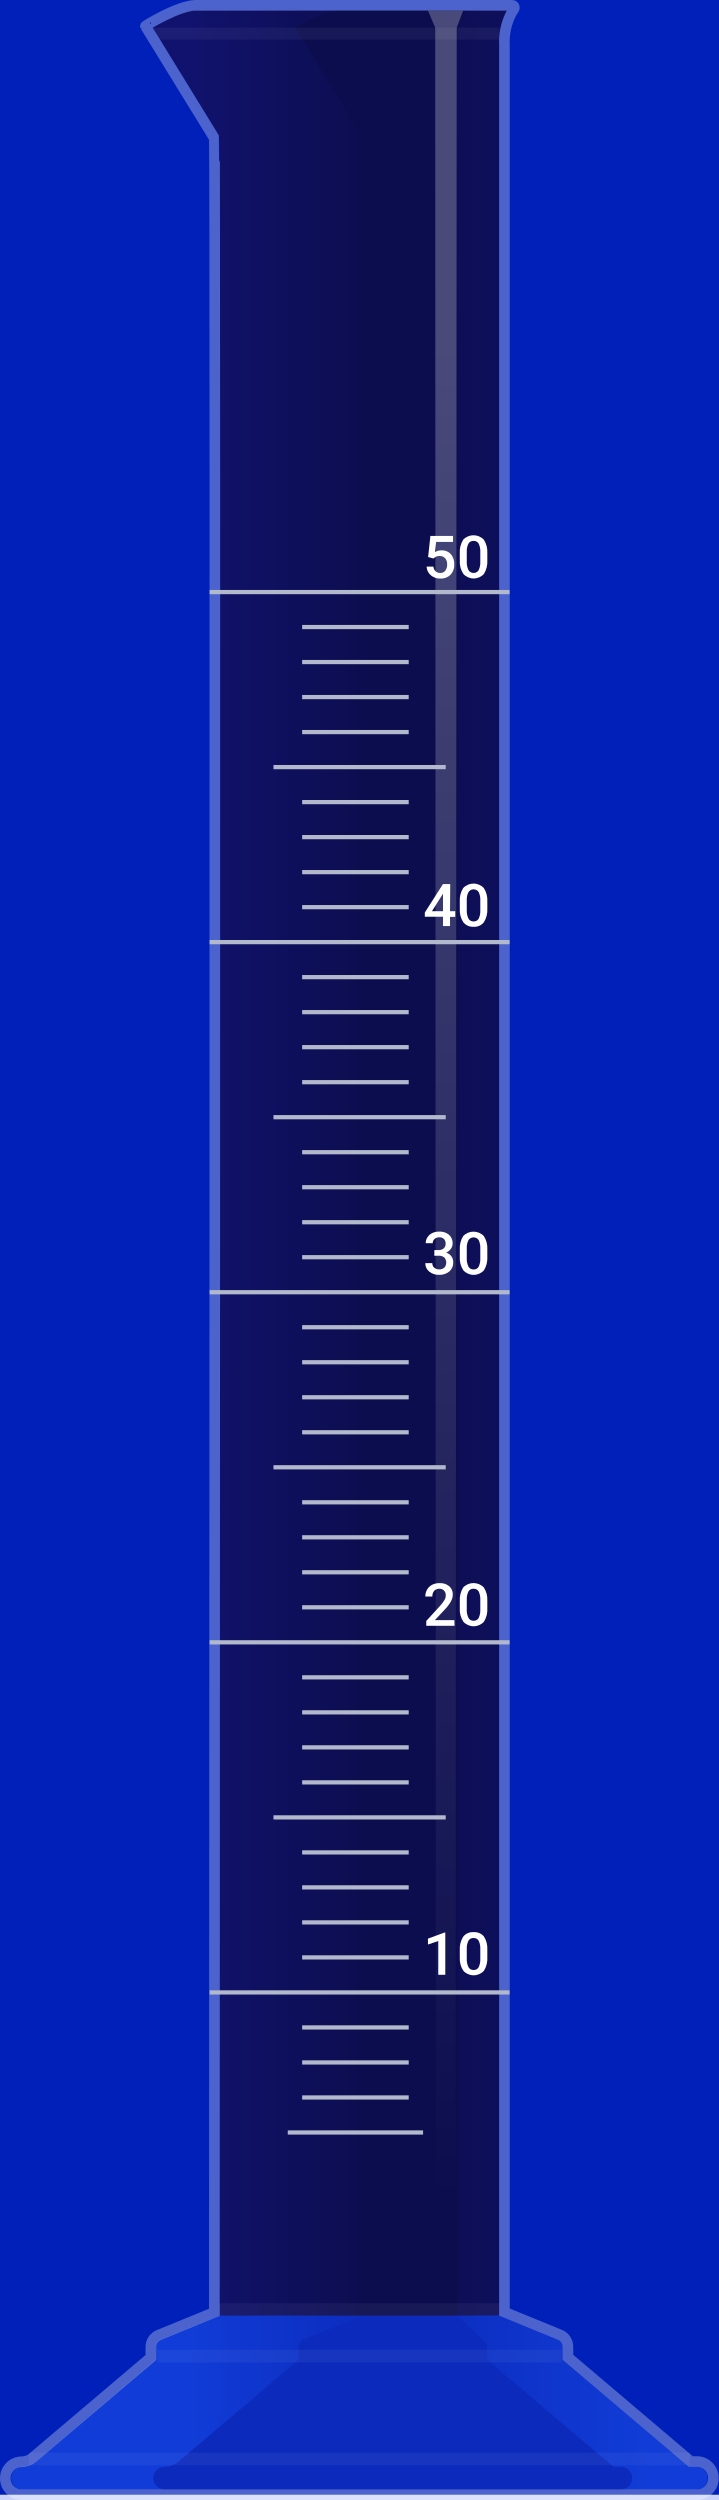
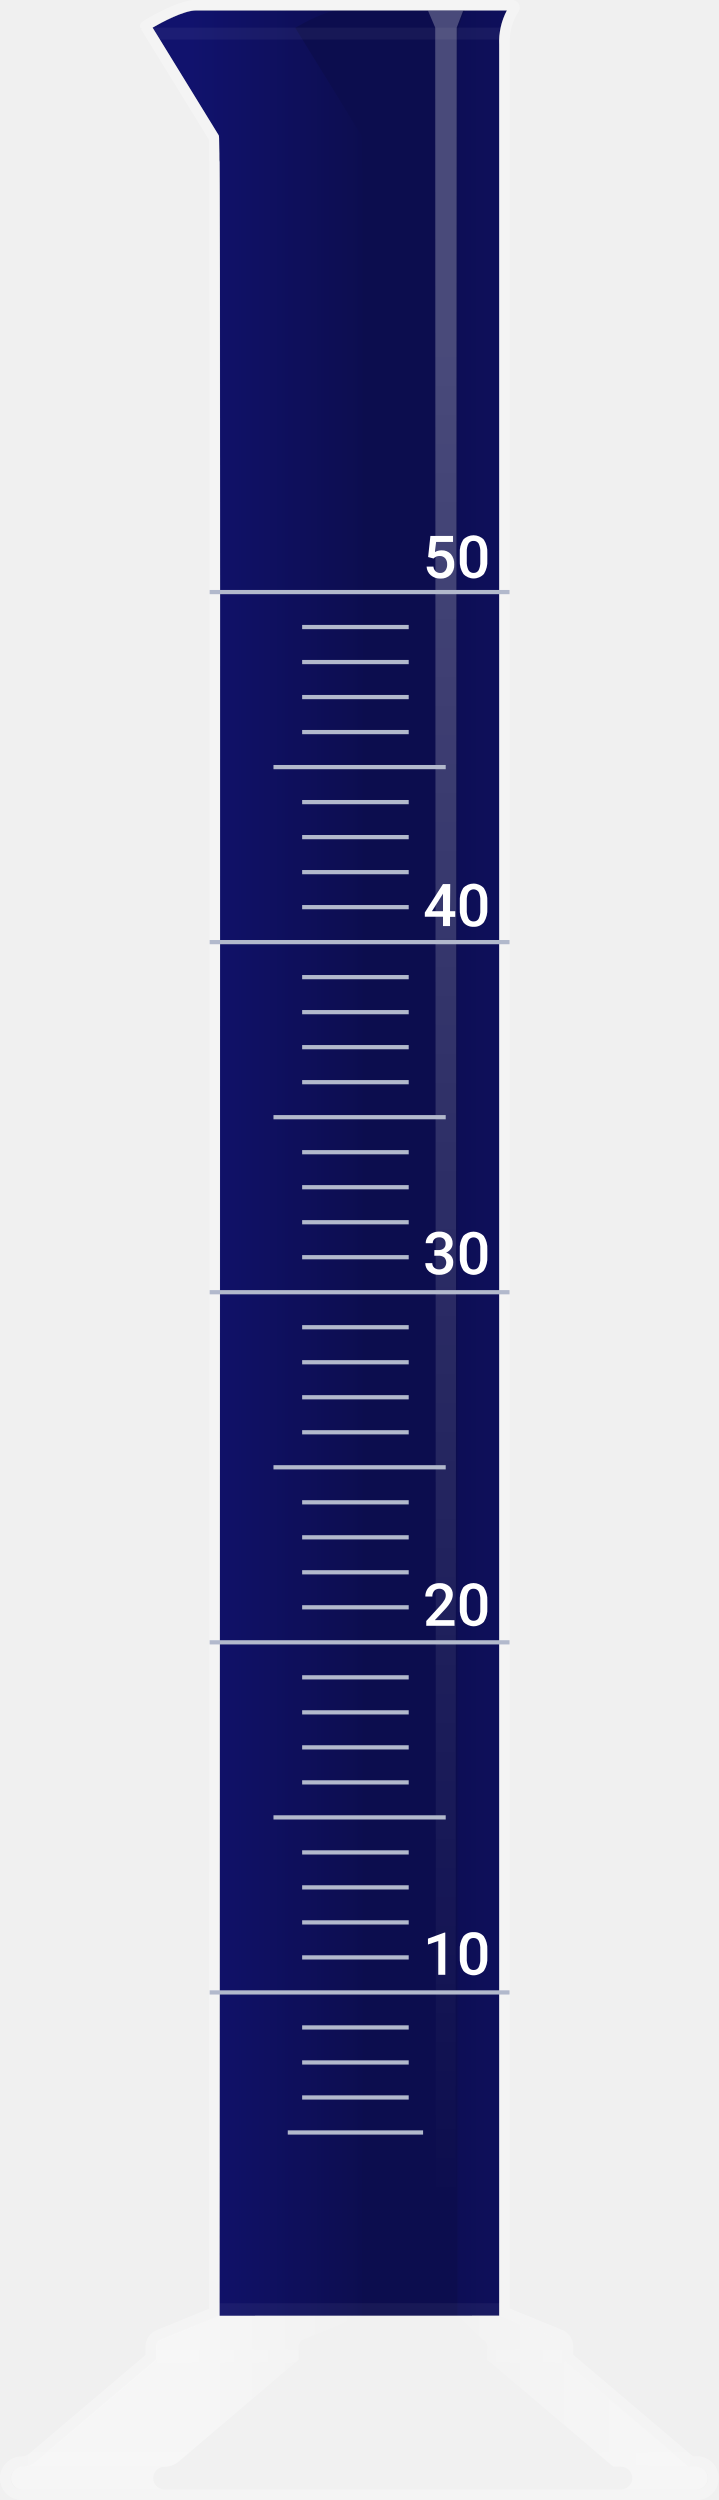
<svg xmlns="http://www.w3.org/2000/svg" viewBox="0 0 169.96 591.19">
  <defs>
-     <style>.cls-1{isolation:isolate;}.cls-2{fill:#0021b9;}.cls-3{fill:#cad4f9;}.cls-4{fill:#000145;}.cls-5{fill:none;stroke:#fff;stroke-width:2.5px;opacity:0.3;}.cls-10,.cls-5{stroke-miterlimit:10;}.cls-10,.cls-11,.cls-6{fill:#fff;}.cls-6{opacity:0.05;}.cls-7,.cls-8{mix-blend-mode:overlay;opacity:0.4;}.cls-7{fill:url(#Degradado_sin_nombre_30);}.cls-8{fill:url(#Degradado_sin_nombre_8);}.cls-9{opacity:0.5;fill:url(#Degradado_sin_nombre_31);}.cls-10{stroke:#b2b9cc;}</style>
+     <style>.cls-1{isolation:isolate;}.cls-2{fill:#000145;}.cls-3{fill:none;stroke:#fff;stroke-width:2.5px;opacity:0.3;}.cls-3,.cls-8{stroke-miterlimit:10;}.cls-4,.cls-8,.cls-9{fill:#fff;}.cls-4{opacity:0.05;}.cls-5,.cls-6{mix-blend-mode:overlay;opacity:0.4;}.cls-5{fill:url(#Degradado_sin_nombre_30);}.cls-6{fill:url(#Degradado_sin_nombre_8);}.cls-7{opacity:0.5;fill:url(#Degradado_sin_nombre_31);}.cls-8{stroke:#b2b9cc;}</style>
    <linearGradient id="Degradado_sin_nombre_30" x1="41.44" y1="295.59" x2="98" y2="295.59" gradientUnits="userSpaceOnUse">
      <stop offset="0.06" stop-color="#fff" />
      <stop offset="0.83" stop-color="#fff" stop-opacity="0" />
    </linearGradient>
    <linearGradient id="Degradado_sin_nombre_8" x1="94.32" y1="295.59" x2="153.57" y2="295.59" gradientUnits="userSpaceOnUse">
      <stop offset="0" stop-color="#fff" stop-opacity="0" />
      <stop offset="1" stop-color="#fff" />
    </linearGradient>
    <linearGradient id="Degradado_sin_nombre_31" x1="105.4" y1="81.01" x2="105.4" y2="537.25" gradientUnits="userSpaceOnUse">
      <stop offset="0" stop-color="#fff" stop-opacity="0.5" />
      <stop offset="0.96" stop-color="#fff" stop-opacity="0" />
    </linearGradient>
  </defs>
  <g class="cls-1">
-     <g id="BG">
-       <rect class="cls-2" x="-1773.86" y="-1884.42" width="4349.37" height="2651.6" />
-       <rect class="cls-3" x="-1646.71" y="589.94" width="4169" height="17.26" rx="8.63" />
-     </g>
    <g id="probeta">
-       <path id="liquido" class="cls-4" d="M118.05,547.59v-537a15.85,15.85,0,0,1,1.82-8.13H46.3c-2.78,0-8.06,2.79-10.22,4.07L51.72,32c.28.46.38.62.3,257.9,0,128.47-.11,257.71-.11,257.71" />
+       <path id="liquido" class="cls-2" d="M118.05,547.59v-537a15.85,15.85,0,0,1,1.82-8.13H46.3c-2.78,0-8.06,2.79-10.22,4.07L51.72,32c.28.46.38.62.3,257.9,0,128.47-.11,257.71-.11,257.71" />
      <g id="cuerpo">
-         <path id="contorno" class="cls-5" d="M164.81,589.94H5.15a3.9,3.9,0,0,1-3.9-3.9v0a3.9,3.9,0,0,1,3.9-3.9h0a4,4,0,0,0,2.52-.92l28-23.74v-2.51a3,3,0,0,1,1.89-2.8l13.12-5.37s.3-513.62,0-514.11L34.38,6.18c-.06-.09,7.88-4.93,11.92-4.93h74.79a.56.56,0,0,1,.48.84L121,3a14.45,14.45,0,0,0-1.71,7.61V546.75l13.12,5.37a3,3,0,0,1,1.89,2.8v2.51l29.07,24.66h1.43a3.9,3.9,0,0,1,3.9,3.9v0A3.9,3.9,0,0,1,164.81,589.94Z" />
-         <path id="cuerpo-2" data-name="cuerpo" class="cls-6" d="M36.08,6.57,51.72,32c.28.46.38.62.3,257.9,0,128.47-.11,256.87-.11,256.87v.84L38,553.28a1.77,1.77,0,0,0-1.11,1.64V558L8.48,582.12a5.14,5.14,0,0,1-3.33,1.22,2.68,2.68,0,0,0,0,5.35H164.81a2.68,2.68,0,0,0,0-5.35h-1.89L133.06,558v-3.09a1.77,1.77,0,0,0-1.11-1.64l-13.9-5.69v-537a15.85,15.85,0,0,1,1.82-8.13H46.3C43.52,2.5,38.24,5.29,36.08,6.57Z" />
-         <path id="brillo1" class="cls-7" d="M36.23,586a2.65,2.65,0,0,1,2.65-2.65,5.14,5.14,0,0,0,3.33-1.22L70.63,558v-3.09a1.77,1.77,0,0,1,1.11-1.64l13.9-5.69v-.84s.07-128.4.11-256.87c.08-257.28,0-257.44-.3-257.9L69.81,6.57C72,5.29,77.25,2.5,80,2.5H46.3c-2.78,0-8.06,2.79-10.22,4.07L51.72,32c.28.46.38.62.3,257.9,0,128.47-.11,256.87-.11,256.87v.84L38,553.28a1.77,1.77,0,0,0-1.11,1.64V558L8.48,582.12a5.14,5.14,0,0,1-3.33,1.22,2.68,2.68,0,0,0,0,5.35H38.88A2.67,2.67,0,0,1,36.23,586Z" />
-         <path id="brillo2" class="cls-8" d="M164.81,583.34h-1.89L133.06,558v-3.09a1.77,1.77,0,0,0-1.11-1.64l-13.9-5.69v-537a15.85,15.85,0,0,1,1.82-8.13H110a15.93,15.93,0,0,0-1.81,8.13v537l5.9,5.69a1.76,1.76,0,0,1,1.1,1.64V558l29.86,25.33H147a2.68,2.68,0,0,1,0,5.35h17.83a2.68,2.68,0,0,0,0-5.35Z" />
-         <path id="brillo3" class="cls-9" d="M157.1,586a2.66,2.66,0,0,0-2.64-2.7h-1.89L122.71,558v-3.09a1.76,1.76,0,0,0-1.1-1.64l-13.9-5.69L108,6.54l1.52-4h-8.3l1.7,4,.18,541.05-13.9,5.69a1.76,1.76,0,0,0-1.1,1.64V558L59.66,582.12a5.14,5.14,0,0,1-3.33,1.22,2.68,2.68,0,0,0,0,5.35h98.13A2.65,2.65,0,0,0,157.1,586Z" />
-         <path id="brillo4" class="cls-6" d="M118.16,9.34H37.69L36.2,6.54h82A10.53,10.53,0,0,0,118.16,9.34Z" />
-         <rect id="brillo5" class="cls-6" x="51.83" y="544.66" width="66.33" height="2.97" />
-         <rect id="brillo6" class="cls-6" x="37.18" y="555.68" width="95.64" height="2.97" />
-         <rect id="brillo7" class="cls-6" x="6.82" y="580" width="156.35" height="2.97" />
+         <path id="contorno" class="cls-3" d="M164.81,589.94H5.15a3.9,3.9,0,0,1-3.9-3.9v0a3.9,3.9,0,0,1,3.9-3.9h0a4,4,0,0,0,2.52-.92l28-23.74v-2.51a3,3,0,0,1,1.89-2.8l13.12-5.37s.3-513.62,0-514.11L34.38,6.18c-.06-.09,7.88-4.93,11.92-4.93h74.79a.56.56,0,0,1,.48.84L121,3a14.45,14.45,0,0,0-1.71,7.61V546.75l13.12,5.37a3,3,0,0,1,1.89,2.8v2.51l29.07,24.66h1.43a3.9,3.9,0,0,1,3.9,3.9v0A3.9,3.9,0,0,1,164.81,589.94Z" />
+         <path id="cuerpo-2" data-name="cuerpo" class="cls-4" d="M36.08,6.57,51.72,32c.28.46.38.62.3,257.9,0,128.47-.11,256.87-.11,256.87v.84L38,553.28a1.77,1.77,0,0,0-1.11,1.64V558L8.48,582.12a5.14,5.14,0,0,1-3.33,1.22,2.68,2.68,0,0,0,0,5.35H164.81a2.68,2.68,0,0,0,0-5.35h-1.89L133.06,558v-3.09a1.77,1.77,0,0,0-1.11-1.64l-13.9-5.69v-537a15.85,15.85,0,0,1,1.82-8.13H46.3C43.52,2.5,38.24,5.29,36.08,6.57Z" />
+         <path id="brillo1" class="cls-5" d="M36.23,586a2.65,2.65,0,0,1,2.65-2.65,5.14,5.14,0,0,0,3.33-1.22L70.63,558v-3.09a1.77,1.77,0,0,1,1.11-1.64l13.9-5.69v-.84s.07-128.4.11-256.87c.08-257.28,0-257.44-.3-257.9L69.81,6.57C72,5.29,77.25,2.5,80,2.5H46.3c-2.78,0-8.06,2.79-10.22,4.07L51.72,32c.28.46.38.62.3,257.9,0,128.47-.11,256.87-.11,256.87v.84L38,553.28a1.77,1.77,0,0,0-1.11,1.64V558L8.48,582.12a5.14,5.14,0,0,1-3.33,1.22,2.68,2.68,0,0,0,0,5.35H38.88A2.67,2.67,0,0,1,36.23,586Z" />
+         <path id="brillo2" class="cls-6" d="M164.81,583.34h-1.89L133.06,558v-3.09a1.77,1.77,0,0,0-1.11-1.64l-13.9-5.69v-537a15.85,15.85,0,0,1,1.82-8.13H110a15.93,15.93,0,0,0-1.81,8.13v537l5.9,5.69a1.76,1.76,0,0,1,1.1,1.64V558l29.86,25.33H147a2.68,2.68,0,0,1,0,5.35h17.83a2.68,2.68,0,0,0,0-5.35Z" />
+         <path id="brillo3" class="cls-7" d="M157.1,586a2.66,2.66,0,0,0-2.64-2.7h-1.89L122.71,558v-3.09a1.76,1.76,0,0,0-1.1-1.64l-13.9-5.69L108,6.54l1.52-4h-8.3l1.7,4,.18,541.05-13.9,5.69a1.76,1.76,0,0,0-1.1,1.64V558L59.66,582.12a5.14,5.14,0,0,1-3.33,1.22,2.68,2.68,0,0,0,0,5.35h98.13A2.65,2.65,0,0,0,157.1,586Z" />
+         <path id="brillo4" class="cls-4" d="M118.16,9.34H37.69L36.2,6.54h82A10.53,10.53,0,0,0,118.16,9.34Z" />
+         <rect id="brillo5" class="cls-4" x="51.83" y="544.66" width="66.33" height="2.97" />
+         <rect id="brillo6" class="cls-4" x="37.18" y="555.68" width="95.64" height="2.97" />
+         <rect id="brillo7" class="cls-4" x="6.82" y="580" width="156.35" height="2.97" />
        <g id="escala">
-           <line class="cls-10" x1="68.05" y1="504.28" x2="100.05" y2="504.28" />
-           <line class="cls-10" x1="71.45" y1="496" x2="96.65" y2="496" />
-           <line class="cls-10" x1="71.45" y1="487.72" x2="96.65" y2="487.72" />
-           <line class="cls-10" x1="71.45" y1="479.44" x2="96.65" y2="479.44" />
-           <line class="cls-10" x1="49.58" y1="471.16" x2="120.49" y2="471.16" />
-           <line class="cls-10" x1="71.45" y1="462.88" x2="96.65" y2="462.88" />
-           <line class="cls-10" x1="71.45" y1="454.6" x2="96.65" y2="454.6" />
-           <line class="cls-10" x1="71.45" y1="446.32" x2="96.65" y2="446.32" />
-           <line class="cls-10" x1="71.45" y1="438.05" x2="96.65" y2="438.05" />
-           <line class="cls-10" x1="71.45" y1="413.21" x2="96.65" y2="413.21" />
-           <line class="cls-10" x1="71.45" y1="404.93" x2="96.65" y2="404.93" />
-           <line class="cls-10" x1="71.45" y1="396.65" x2="96.65" y2="396.65" />
-           <line class="cls-10" x1="64.67" y1="429.77" x2="105.4" y2="429.77" />
-           <line class="cls-10" x1="71.45" y1="421.49" x2="96.65" y2="421.49" />
-           <line class="cls-10" x1="49.58" y1="388.37" x2="120.49" y2="388.37" />
-           <line class="cls-10" x1="71.45" y1="380.09" x2="96.65" y2="380.09" />
-           <line class="cls-10" x1="71.45" y1="371.81" x2="96.65" y2="371.81" />
-           <line class="cls-10" x1="71.45" y1="363.54" x2="96.65" y2="363.54" />
-           <line class="cls-10" x1="71.45" y1="355.26" x2="96.65" y2="355.26" />
-           <line class="cls-10" x1="71.45" y1="330.42" x2="96.65" y2="330.42" />
-           <line class="cls-10" x1="71.45" y1="322.14" x2="96.65" y2="322.14" />
-           <line class="cls-10" x1="71.45" y1="313.86" x2="96.65" y2="313.86" />
-           <line class="cls-10" x1="64.67" y1="346.98" x2="105.4" y2="346.98" />
-           <line class="cls-10" x1="71.45" y1="338.7" x2="96.65" y2="338.7" />
-           <line class="cls-10" x1="49.58" y1="305.58" x2="120.49" y2="305.58" />
-           <line class="cls-10" x1="71.45" y1="297.3" x2="96.65" y2="297.3" />
-           <line class="cls-10" x1="71.45" y1="289.03" x2="96.65" y2="289.03" />
-           <line class="cls-10" x1="71.45" y1="280.75" x2="96.65" y2="280.75" />
-           <line class="cls-10" x1="71.45" y1="272.47" x2="96.65" y2="272.47" />
-           <line class="cls-10" x1="71.45" y1="247.63" x2="96.65" y2="247.63" />
-           <line class="cls-10" x1="71.45" y1="239.35" x2="96.65" y2="239.35" />
-           <line class="cls-10" x1="71.45" y1="231.07" x2="96.65" y2="231.07" />
-           <line class="cls-10" x1="64.67" y1="264.19" x2="105.4" y2="264.19" />
-           <line class="cls-10" x1="71.45" y1="255.91" x2="96.65" y2="255.91" />
-           <line class="cls-10" x1="49.58" y1="222.79" x2="120.49" y2="222.79" />
-           <line class="cls-10" x1="71.45" y1="214.52" x2="96.65" y2="214.52" />
-           <line class="cls-10" x1="71.45" y1="206.24" x2="96.65" y2="206.24" />
-           <line class="cls-10" x1="71.45" y1="197.96" x2="96.65" y2="197.96" />
-           <line class="cls-10" x1="71.45" y1="189.68" x2="96.65" y2="189.68" />
-           <line class="cls-10" x1="71.45" y1="164.84" x2="96.65" y2="164.84" />
-           <line class="cls-10" x1="71.45" y1="156.56" x2="96.65" y2="156.56" />
-           <line class="cls-10" x1="71.45" y1="148.28" x2="96.65" y2="148.28" />
-           <line class="cls-10" x1="64.67" y1="181.4" x2="105.4" y2="181.4" />
-           <line class="cls-10" x1="71.45" y1="173.12" x2="96.65" y2="173.12" />
-           <line class="cls-10" x1="49.58" y1="140.01" x2="120.49" y2="140.01" />
+           <line class="cls-8" x1="68.05" y1="504.28" x2="100.05" y2="504.28" />
+           <line class="cls-8" x1="71.45" y1="496" x2="96.65" y2="496" />
+           <line class="cls-8" x1="71.45" y1="487.72" x2="96.65" y2="487.72" />
+           <line class="cls-8" x1="71.45" y1="479.44" x2="96.65" y2="479.44" />
+           <line class="cls-8" x1="49.58" y1="471.16" x2="120.49" y2="471.16" />
+           <line class="cls-8" x1="71.45" y1="462.88" x2="96.65" y2="462.88" />
+           <line class="cls-8" x1="71.45" y1="454.6" x2="96.65" y2="454.6" />
+           <line class="cls-8" x1="71.45" y1="446.32" x2="96.65" y2="446.32" />
+           <line class="cls-8" x1="71.45" y1="438.05" x2="96.65" y2="438.05" />
+           <line class="cls-8" x1="71.45" y1="413.21" x2="96.65" y2="413.21" />
+           <line class="cls-8" x1="71.45" y1="404.93" x2="96.65" y2="404.93" />
+           <line class="cls-8" x1="71.45" y1="396.65" x2="96.65" y2="396.65" />
+           <line class="cls-8" x1="64.67" y1="429.77" x2="105.4" y2="429.77" />
+           <line class="cls-8" x1="71.45" y1="421.49" x2="96.65" y2="421.49" />
+           <line class="cls-8" x1="49.58" y1="388.37" x2="120.49" y2="388.37" />
+           <line class="cls-8" x1="71.45" y1="380.09" x2="96.65" y2="380.09" />
+           <line class="cls-8" x1="71.45" y1="371.81" x2="96.65" y2="371.81" />
+           <line class="cls-8" x1="71.45" y1="363.54" x2="96.65" y2="363.54" />
+           <line class="cls-8" x1="71.45" y1="355.26" x2="96.65" y2="355.26" />
+           <line class="cls-8" x1="71.45" y1="330.42" x2="96.65" y2="330.42" />
+           <line class="cls-8" x1="71.45" y1="322.14" x2="96.65" y2="322.14" />
+           <line class="cls-8" x1="71.45" y1="313.86" x2="96.65" y2="313.86" />
+           <line class="cls-8" x1="64.67" y1="346.98" x2="105.4" y2="346.98" />
+           <line class="cls-8" x1="71.45" y1="338.7" x2="96.65" y2="338.7" />
+           <line class="cls-8" x1="49.58" y1="305.58" x2="120.49" y2="305.58" />
+           <line class="cls-8" x1="71.45" y1="297.3" x2="96.65" y2="297.3" />
+           <line class="cls-8" x1="71.45" y1="289.03" x2="96.65" y2="289.03" />
+           <line class="cls-8" x1="71.45" y1="280.75" x2="96.65" y2="280.75" />
+           <line class="cls-8" x1="71.45" y1="272.47" x2="96.65" y2="272.47" />
+           <line class="cls-8" x1="71.45" y1="247.63" x2="96.65" y2="247.63" />
+           <line class="cls-8" x1="71.45" y1="239.35" x2="96.65" y2="239.35" />
+           <line class="cls-8" x1="71.45" y1="231.07" x2="96.65" y2="231.07" />
+           <line class="cls-8" x1="64.67" y1="264.19" x2="105.4" y2="264.19" />
+           <line class="cls-8" x1="71.45" y1="255.91" x2="96.65" y2="255.91" />
+           <line class="cls-8" x1="49.58" y1="222.79" x2="120.49" y2="222.79" />
+           <line class="cls-8" x1="71.45" y1="214.52" x2="96.65" y2="214.52" />
+           <line class="cls-8" x1="71.45" y1="206.24" x2="96.65" y2="206.24" />
+           <line class="cls-8" x1="71.45" y1="197.96" x2="96.65" y2="197.96" />
+           <line class="cls-8" x1="71.45" y1="189.68" x2="96.65" y2="189.68" />
+           <line class="cls-8" x1="71.45" y1="164.84" x2="96.65" y2="164.84" />
+           <line class="cls-8" x1="71.45" y1="156.56" x2="96.65" y2="156.56" />
+           <line class="cls-8" x1="71.45" y1="148.28" x2="96.65" y2="148.28" />
+           <line class="cls-8" x1="64.67" y1="181.4" x2="105.4" y2="181.4" />
+           <line class="cls-8" x1="71.45" y1="173.12" x2="96.65" y2="173.12" />
+           <line class="cls-8" x1="49.58" y1="140.01" x2="120.49" y2="140.01" />
          <g id="_50" data-name="50">
-             <path class="cls-11" d="M101.24,131.73l.54-5h5.35v1.43h-4l-.27,2.38a3.12,3.12,0,0,1,1.56-.4,2.79,2.79,0,0,1,2.21.91,3.59,3.59,0,0,1,.79,2.45,3.3,3.3,0,0,1-.88,2.42,3.18,3.18,0,0,1-2.4.9,3.32,3.32,0,0,1-2.26-.78,2.85,2.85,0,0,1-1-2.05h1.61a1.76,1.76,0,0,0,.52,1.11,1.57,1.57,0,0,0,1.11.39,1.4,1.4,0,0,0,1.19-.55,2.32,2.32,0,0,0,.43-1.49,2.13,2.13,0,0,0-.47-1.44,1.67,1.67,0,0,0-1.3-.53,2.18,2.18,0,0,0-.77.12,2.14,2.14,0,0,0-.68.47Z" />
-             <path class="cls-11" d="M115.24,132.48a5.49,5.49,0,0,1-.8,3.24,3.29,3.29,0,0,1-4.87,0,5.15,5.15,0,0,1-.84-3.15v-1.72a5.4,5.4,0,0,1,.8-3.22,3.36,3.36,0,0,1,4.89,0,5.23,5.23,0,0,1,.82,3.14Zm-1.66-1.86a4.3,4.3,0,0,0-.38-2.06,1.32,1.32,0,0,0-1.22-.65,1.3,1.3,0,0,0-1.19.62,3.9,3.9,0,0,0-.41,1.93v2.26a4.34,4.34,0,0,0,.39,2.08,1.32,1.32,0,0,0,1.23.68,1.29,1.29,0,0,0,1.18-.63,4.08,4.08,0,0,0,.4-2Z" />
+             <path class="cls-9" d="M101.24,131.73l.54-5h5.35v1.43h-4l-.27,2.38a3.12,3.12,0,0,1,1.56-.4,2.79,2.79,0,0,1,2.21.91,3.59,3.59,0,0,1,.79,2.45,3.3,3.3,0,0,1-.88,2.42,3.18,3.18,0,0,1-2.4.9,3.32,3.32,0,0,1-2.26-.78,2.85,2.85,0,0,1-1-2.05h1.61a1.76,1.76,0,0,0,.52,1.11,1.57,1.57,0,0,0,1.11.39,1.4,1.4,0,0,0,1.19-.55,2.32,2.32,0,0,0,.43-1.49,2.13,2.13,0,0,0-.47-1.44,1.67,1.67,0,0,0-1.3-.53,2.18,2.18,0,0,0-.77.12,2.14,2.14,0,0,0-.68.47Z" />
+             <path class="cls-9" d="M115.24,132.48a5.49,5.49,0,0,1-.8,3.24,3.29,3.29,0,0,1-4.87,0,5.15,5.15,0,0,1-.84-3.15v-1.72a5.4,5.4,0,0,1,.8-3.22,3.36,3.36,0,0,1,4.89,0,5.23,5.23,0,0,1,.82,3.14Zm-1.66-1.86a4.3,4.3,0,0,0-.38-2.06,1.32,1.32,0,0,0-1.22-.65,1.3,1.3,0,0,0-1.19.62,3.9,3.9,0,0,0-.41,1.93v2.26a4.34,4.34,0,0,0,.39,2.08,1.32,1.32,0,0,0,1.23.68,1.29,1.29,0,0,0,1.18-.63,4.08,4.08,0,0,0,.4-2Z" />
          </g>
          <g id="_40" data-name="40">
-             <path class="cls-11" d="M106.42,215.47h1.23v1.34h-1.23V219h-1.66v-2.21h-4.3l0-1,4.29-6.73h1.72Zm-4.27,0h2.61v-4.15l-.13.22Z" />
-             <path class="cls-11" d="M115.24,214.83a5.49,5.49,0,0,1-.8,3.24,2.83,2.83,0,0,1-2.44,1.09,2.88,2.88,0,0,1-2.43-1.06,5.15,5.15,0,0,1-.84-3.15v-1.73a5.34,5.34,0,0,1,.8-3.21,3.34,3.34,0,0,1,4.89,0,5.2,5.2,0,0,1,.82,3.13ZM113.58,213a4.26,4.26,0,0,0-.38-2.05,1.45,1.45,0,0,0-2.41,0,3.93,3.93,0,0,0-.41,1.93v2.26a4.34,4.34,0,0,0,.39,2.08,1.32,1.32,0,0,0,1.23.68,1.29,1.29,0,0,0,1.18-.63,4.08,4.08,0,0,0,.4-2Z" />
+             <path class="cls-9" d="M106.42,215.47h1.23v1.34h-1.23V219h-1.66v-2.21h-4.3l0-1,4.29-6.73h1.72Zm-4.27,0h2.61v-4.15l-.13.22Z" />
+             <path class="cls-9" d="M115.24,214.83a5.49,5.49,0,0,1-.8,3.24,2.83,2.83,0,0,1-2.44,1.09,2.88,2.88,0,0,1-2.43-1.06,5.15,5.15,0,0,1-.84-3.15v-1.73a5.34,5.34,0,0,1,.8-3.21,3.34,3.34,0,0,1,4.89,0,5.2,5.2,0,0,1,.82,3.13ZM113.58,213a4.26,4.26,0,0,0-.38-2.05,1.45,1.45,0,0,0-2.41,0,3.93,3.93,0,0,0-.41,1.93v2.26a4.34,4.34,0,0,0,.39,2.08,1.32,1.32,0,0,0,1.23.68,1.29,1.29,0,0,0,1.18-.63,4.08,4.08,0,0,0,.4-2Z" />
          </g>
          <g id="_30" data-name="30">
-             <path class="cls-11" d="M102.72,295.61h1a1.76,1.76,0,0,0,1.21-.39,1.42,1.42,0,0,0,.45-1.13A1.53,1.53,0,0,0,105,293a1.48,1.48,0,0,0-1.14-.4,1.57,1.57,0,0,0-1.1.39,1.28,1.28,0,0,0-.43,1h-1.66a2.47,2.47,0,0,1,.41-1.4,2.71,2.71,0,0,1,1.13-1,3.78,3.78,0,0,1,1.63-.35,3.43,3.43,0,0,1,2.34.75,2.61,2.61,0,0,1,.85,2.08,2.12,2.12,0,0,1-.42,1.26,2.76,2.76,0,0,1-1.11.89,2.31,2.31,0,0,1,1.68,2.32,2.68,2.68,0,0,1-.92,2.13,3.58,3.58,0,0,1-2.42.8,3.54,3.54,0,0,1-2.35-.77,2.53,2.53,0,0,1-.92-2h1.66a1.37,1.37,0,0,0,.45,1.07,1.66,1.66,0,0,0,1.18.41,1.75,1.75,0,0,0,1.22-.41,1.83,1.83,0,0,0,0-2.4,2,2,0,0,0-1.38-.42h-1Z" />
-             <path class="cls-11" d="M115.24,297.16a5.49,5.49,0,0,1-.8,3.24,3.29,3.29,0,0,1-4.87,0,5.12,5.12,0,0,1-.84-3.15v-1.72a5.4,5.4,0,0,1,.8-3.22,3.36,3.36,0,0,1,4.89,0,5.23,5.23,0,0,1,.82,3.14Zm-1.66-1.86a4.26,4.26,0,0,0-.38-2.05,1.45,1.45,0,0,0-2.41,0,3.9,3.9,0,0,0-.41,1.93v2.26a4.34,4.34,0,0,0,.39,2.08,1.32,1.32,0,0,0,1.23.68,1.29,1.29,0,0,0,1.18-.63,4.08,4.08,0,0,0,.4-2Z" />
+             <path class="cls-9" d="M102.72,295.61h1a1.76,1.76,0,0,0,1.21-.39,1.42,1.42,0,0,0,.45-1.13A1.53,1.53,0,0,0,105,293a1.48,1.48,0,0,0-1.14-.4,1.57,1.57,0,0,0-1.1.39,1.28,1.28,0,0,0-.43,1h-1.66a2.47,2.47,0,0,1,.41-1.4,2.71,2.71,0,0,1,1.13-1,3.78,3.78,0,0,1,1.63-.35,3.43,3.43,0,0,1,2.34.75,2.61,2.61,0,0,1,.85,2.08,2.12,2.12,0,0,1-.42,1.26,2.76,2.76,0,0,1-1.11.89,2.31,2.31,0,0,1,1.68,2.32,2.68,2.68,0,0,1-.92,2.13,3.58,3.58,0,0,1-2.42.8,3.54,3.54,0,0,1-2.35-.77,2.53,2.53,0,0,1-.92-2h1.66a1.37,1.37,0,0,0,.45,1.07,1.66,1.66,0,0,0,1.18.41,1.75,1.75,0,0,0,1.22-.41,1.83,1.83,0,0,0,0-2.4,2,2,0,0,0-1.38-.42h-1Z" />
+             <path class="cls-9" d="M115.24,297.16a5.49,5.49,0,0,1-.8,3.24,3.29,3.29,0,0,1-4.87,0,5.12,5.12,0,0,1-.84-3.15v-1.72a5.4,5.4,0,0,1,.8-3.22,3.36,3.36,0,0,1,4.89,0,5.23,5.23,0,0,1,.82,3.14Zm-1.66-1.86a4.26,4.26,0,0,0-.38-2.05,1.45,1.45,0,0,0-2.41,0,3.9,3.9,0,0,0-.41,1.93v2.26a4.34,4.34,0,0,0,.39,2.08,1.32,1.32,0,0,0,1.23.68,1.29,1.29,0,0,0,1.18-.63,4.08,4.08,0,0,0,.4-2Z" />
          </g>
          <g id="_20" data-name="20">
-             <path class="cls-11" d="M107.49,384.46H100.8v-1.14l3.31-3.62a8.49,8.49,0,0,0,1-1.34,2.14,2.14,0,0,0,.3-1.07,1.61,1.61,0,0,0-.4-1.15,1.41,1.41,0,0,0-1.08-.44,1.61,1.61,0,0,0-1.25.49,2,2,0,0,0-.44,1.35h-1.66a3.22,3.22,0,0,1,.41-1.64,2.92,2.92,0,0,1,1.18-1.13,3.8,3.8,0,0,1,1.78-.4,3.32,3.32,0,0,1,2.28.73,2.5,2.5,0,0,1,.84,2,3.39,3.39,0,0,1-.42,1.56,8.88,8.88,0,0,1-1.38,1.86l-2.43,2.6h4.62Z" />
-             <path class="cls-11" d="M115.24,380.27a5.43,5.43,0,0,1-.8,3.23,3.3,3.3,0,0,1-4.87,0,5.15,5.15,0,0,1-.84-3.15v-1.72a5.4,5.4,0,0,1,.8-3.22,3.36,3.36,0,0,1,4.89,0,5.2,5.2,0,0,1,.82,3.13Zm-1.66-1.86a4.3,4.3,0,0,0-.38-2.06,1.32,1.32,0,0,0-1.22-.65,1.3,1.3,0,0,0-1.19.62,3.9,3.9,0,0,0-.41,1.93v2.26a4.26,4.26,0,0,0,.39,2.07,1.31,1.31,0,0,0,1.23.69,1.29,1.29,0,0,0,1.18-.63,4.14,4.14,0,0,0,.4-2Z" />
+             <path class="cls-9" d="M107.49,384.46H100.8v-1.14l3.31-3.62a8.49,8.49,0,0,0,1-1.34,2.14,2.14,0,0,0,.3-1.07,1.61,1.61,0,0,0-.4-1.15,1.41,1.41,0,0,0-1.08-.44,1.61,1.61,0,0,0-1.25.49,2,2,0,0,0-.44,1.35h-1.66a3.22,3.22,0,0,1,.41-1.64,2.92,2.92,0,0,1,1.18-1.13,3.8,3.8,0,0,1,1.78-.4,3.32,3.32,0,0,1,2.28.73,2.5,2.5,0,0,1,.84,2,3.39,3.39,0,0,1-.42,1.56,8.88,8.88,0,0,1-1.38,1.86l-2.43,2.6h4.62Z" />
+             <path class="cls-9" d="M115.24,380.27a5.43,5.43,0,0,1-.8,3.23,3.3,3.3,0,0,1-4.87,0,5.15,5.15,0,0,1-.84-3.15v-1.72a5.4,5.4,0,0,1,.8-3.22,3.36,3.36,0,0,1,4.89,0,5.2,5.2,0,0,1,.82,3.13Zm-1.66-1.86a4.3,4.3,0,0,0-.38-2.06,1.32,1.32,0,0,0-1.22-.65,1.3,1.3,0,0,0-1.19.62,3.9,3.9,0,0,0-.41,1.93v2.26a4.26,4.26,0,0,0,.39,2.07,1.31,1.31,0,0,0,1.23.69,1.29,1.29,0,0,0,1.18-.63,4.14,4.14,0,0,0,.4-2Z" />
          </g>
          <g id="_10" data-name="10">
-             <path class="cls-11" d="M105.3,467h-1.66v-8l-2.44.83v-1.39l3.88-1.43h.22Z" />
-             <path class="cls-11" d="M115.24,462.81a5.43,5.43,0,0,1-.8,3.23,3.3,3.3,0,0,1-4.87,0,5.15,5.15,0,0,1-.84-3.15V461.2a5.4,5.4,0,0,1,.8-3.22,2.85,2.85,0,0,1,2.45-1.07,2.91,2.91,0,0,1,2.44,1,5.2,5.2,0,0,1,.82,3.13ZM113.58,461a4.3,4.3,0,0,0-.38-2.06,1.32,1.32,0,0,0-1.22-.65,1.3,1.3,0,0,0-1.19.62,3.9,3.9,0,0,0-.41,1.93v2.26a4.26,4.26,0,0,0,.39,2.07,1.31,1.31,0,0,0,1.23.69,1.29,1.29,0,0,0,1.18-.63,4.14,4.14,0,0,0,.4-2Z" />
+             <path class="cls-9" d="M105.3,467h-1.66v-8l-2.44.83v-1.39l3.88-1.43h.22Z" />
+             <path class="cls-9" d="M115.24,462.81a5.43,5.43,0,0,1-.8,3.23,3.3,3.3,0,0,1-4.87,0,5.15,5.15,0,0,1-.84-3.15V461.2a5.4,5.4,0,0,1,.8-3.22,2.85,2.85,0,0,1,2.45-1.07,2.91,2.91,0,0,1,2.44,1,5.2,5.2,0,0,1,.82,3.13ZM113.58,461a4.3,4.3,0,0,0-.38-2.06,1.32,1.32,0,0,0-1.22-.65,1.3,1.3,0,0,0-1.19.62,3.9,3.9,0,0,0-.41,1.93v2.26a4.26,4.26,0,0,0,.39,2.07,1.31,1.31,0,0,0,1.23.69,1.29,1.29,0,0,0,1.18-.63,4.14,4.14,0,0,0,.4-2Z" />
          </g>
        </g>
      </g>
    </g>
  </g>
</svg>
